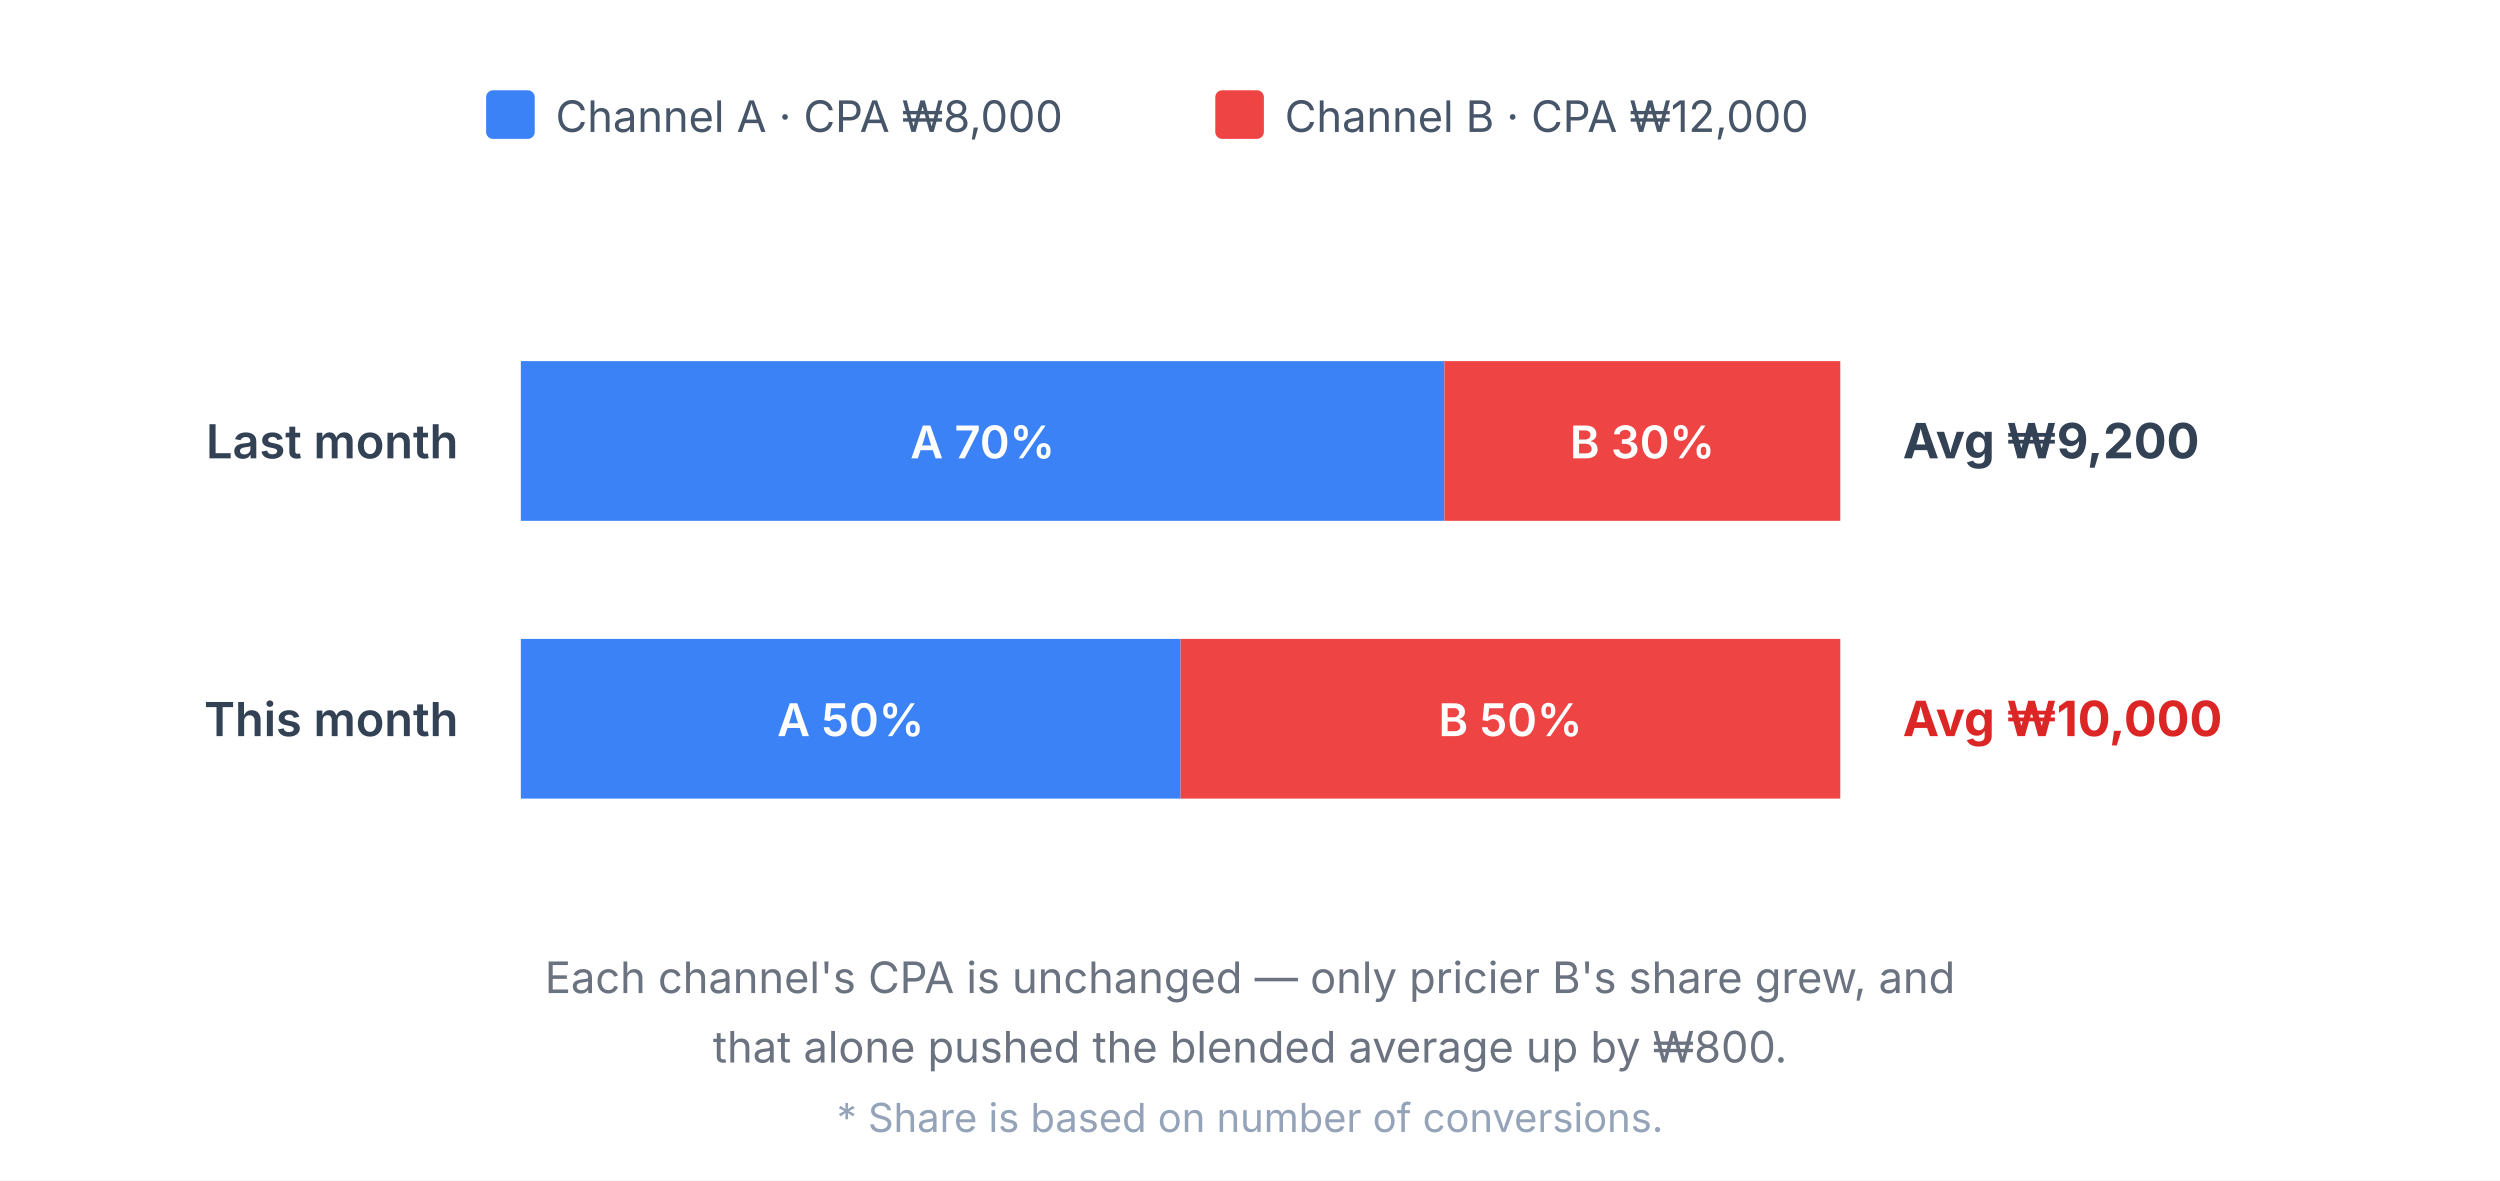
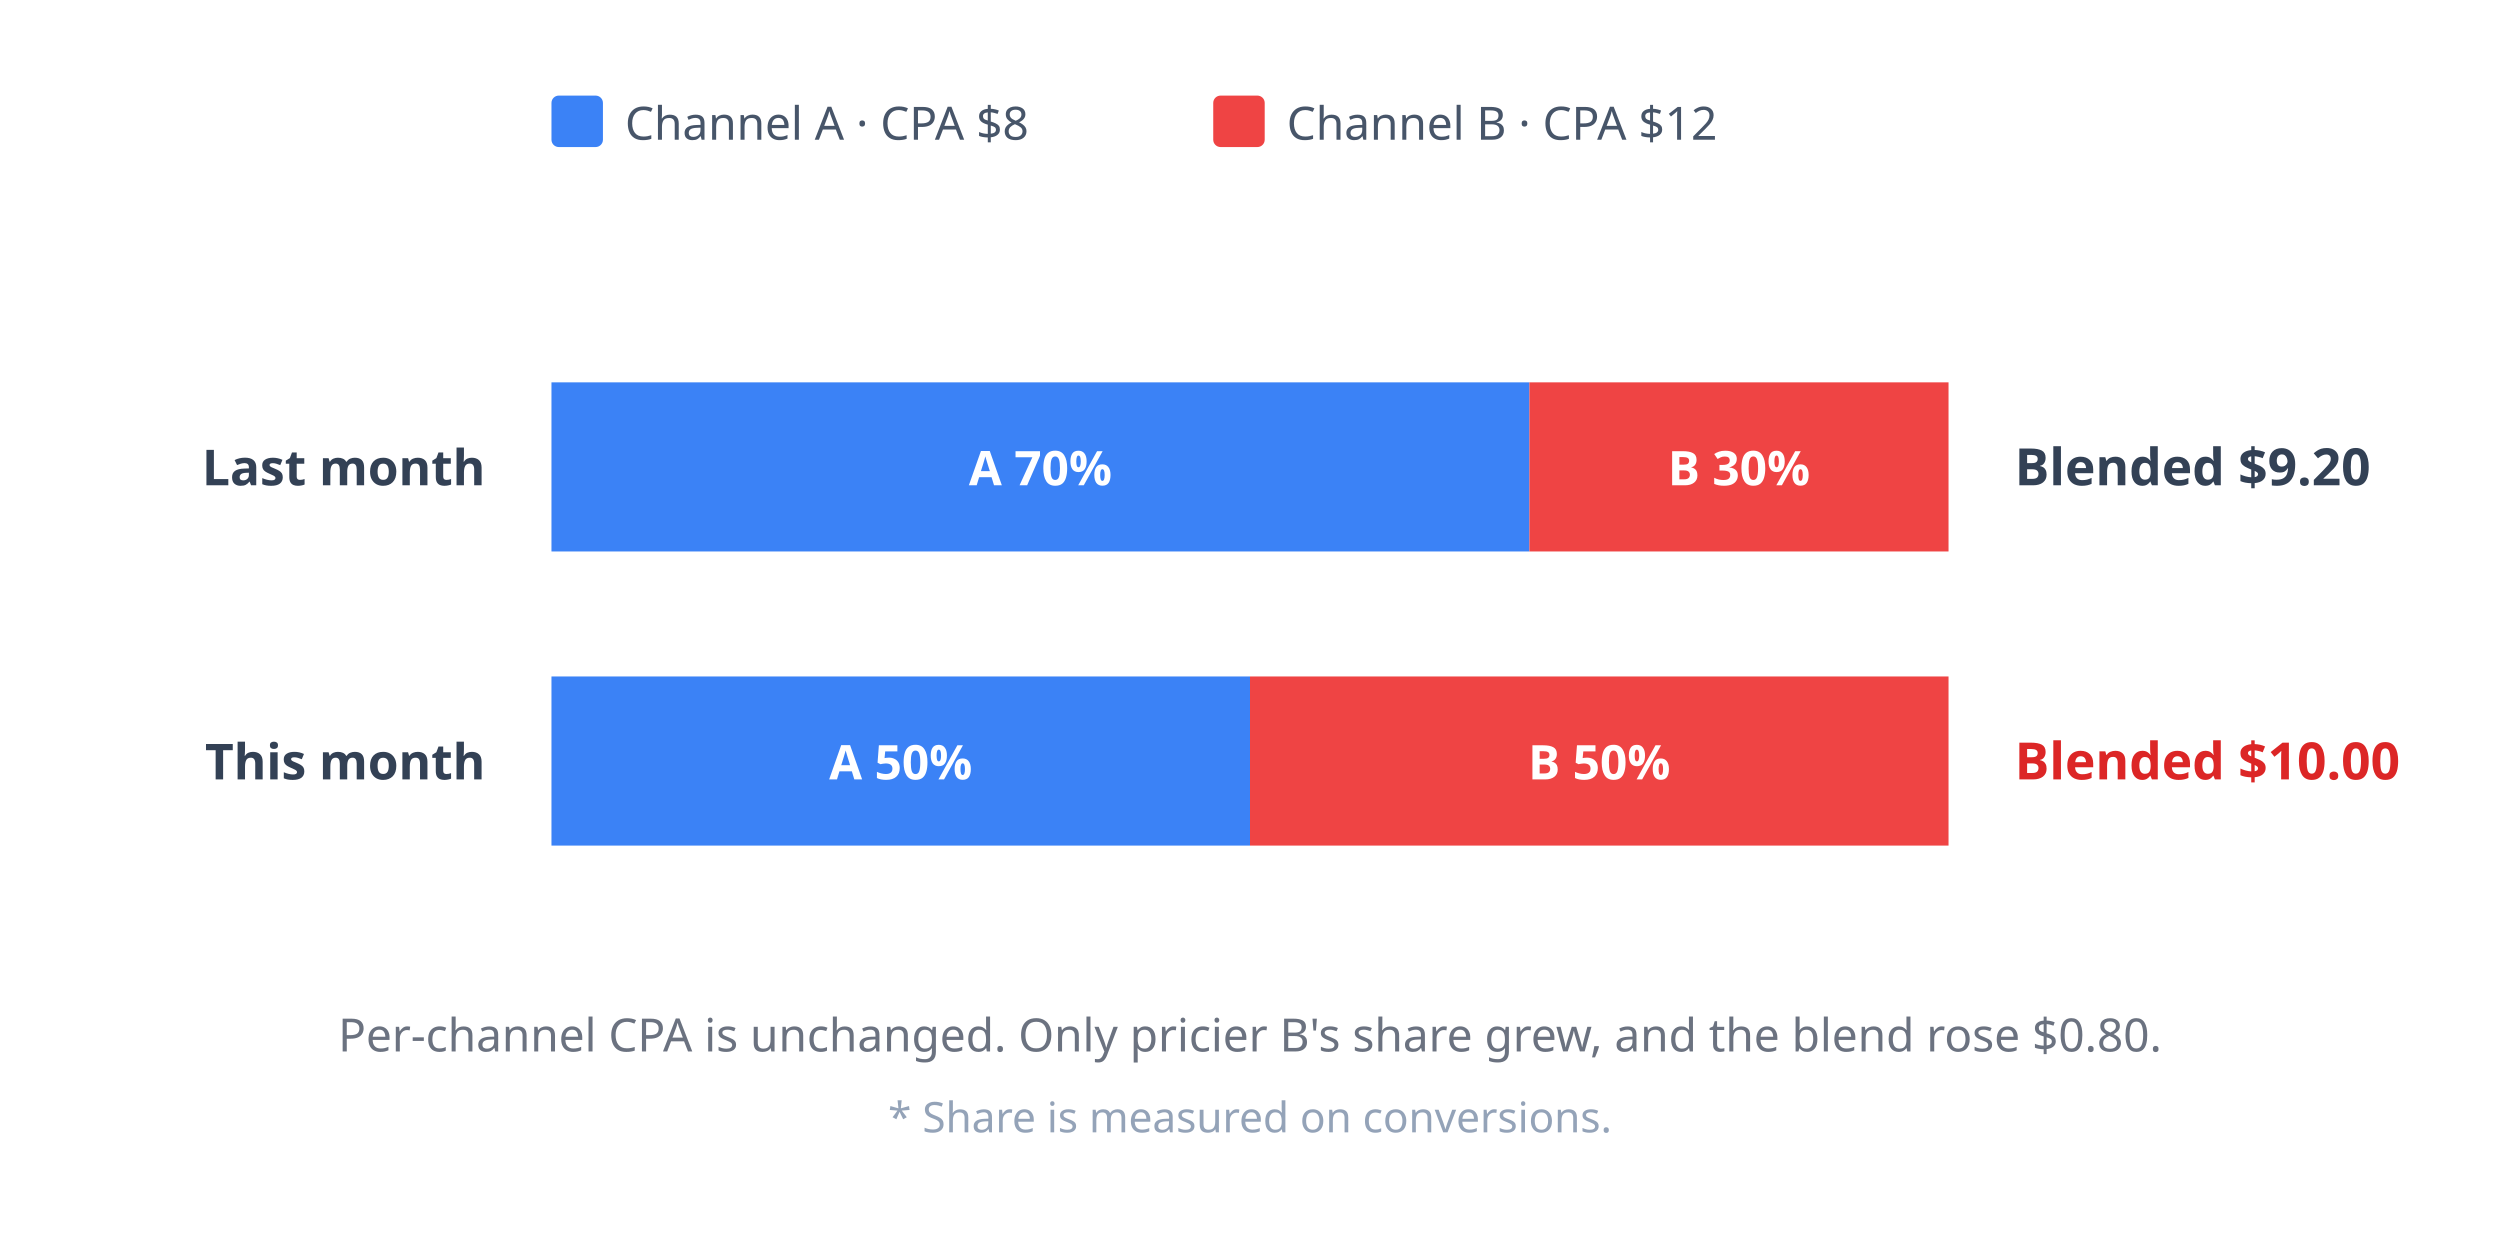
- <svg xmlns="http://www.w3.org/2000/svg" viewBox="0 0 720 340" font-family="'Inter','Helvetica Neue',Arial,sans-serif">
-   <rect x="0" y="0" width="720" height="340" fill="#ffffff" />
-   <rect x="140" y="26" width="14" height="14" rx="2" fill="#3B82F6" />
-   <text x="160" y="38" fill="#475569" font-size="12.5">Channel A · CPA ₩8,000</text>
-   <rect x="350" y="26" width="14" height="14" rx="2" fill="#EF4444" />
-   <text x="370" y="38" fill="#475569" font-size="12.5">Channel B · CPA ₩12,000</text>
+ <svg xmlns="http://www.w3.org/2000/svg" viewBox="0 0 680 340" font-family="sans-serif">
+   <rect x="0" y="0" width="680" height="340" fill="#ffffff" />
+   <rect x="150" y="26" width="14" height="14" rx="2" fill="#3B82F6" />
+   <text x="170" y="38" fill="#475569" font-size="12.5">Channel A · CPA $8</text>
+   <rect x="330" y="26" width="14" height="14" rx="2" fill="#EF4444" />
+   <text x="350" y="38" fill="#475569" font-size="12.5">Channel B · CPA $12</text>
  <text x="132" y="132" fill="#334155" font-size="13.5" font-weight="600" text-anchor="end">Last month</text>
  <rect x="150" y="104" width="266" height="46" fill="#3B82F6" />
  <rect x="416" y="104" width="114" height="46" fill="#EF4444" />
  <text x="283" y="132" fill="#ffffff" font-size="13" font-weight="600" text-anchor="middle">A 70%</text>
  <text x="473" y="132" fill="#ffffff" font-size="13" font-weight="600" text-anchor="middle">B 30%</text>
-   <text x="548" y="132" fill="#334155" font-size="14" font-weight="700" text-anchor="start">Avg ₩9,200</text>
+   <text x="548" y="132" fill="#334155" font-size="14" font-weight="700" text-anchor="start">Blended $9.20</text>
  <text x="132" y="212" fill="#334155" font-size="13.5" font-weight="600" text-anchor="end">This month</text>
  <rect x="150" y="184" width="190" height="46" fill="#3B82F6" />
  <rect x="340" y="184" width="190" height="46" fill="#EF4444" />
  <text x="245" y="212" fill="#ffffff" font-size="13" font-weight="600" text-anchor="middle">A 50%</text>
  <text x="435" y="212" fill="#ffffff" font-size="13" font-weight="600" text-anchor="middle">B 50%</text>
-   <text x="548" y="212" fill="#DC2626" font-size="14" font-weight="700" text-anchor="start">Avg ₩10,000</text>
-   <text x="360" y="286" fill="#6B7280" font-size="12.5" text-anchor="middle">Each channel's CPA is unchanged — only pricier B's share grew, and</text>
-   <text x="360" y="306" fill="#6B7280" font-size="12.5" text-anchor="middle">that alone pushed the blended average up by ₩800.</text>
-   <text x="360" y="326" fill="#94A3B8" font-size="11.5" text-anchor="middle">* Share is based on number of conversions.</text>
+   <text x="548" y="212" fill="#DC2626" font-size="14" font-weight="700" text-anchor="start">Blended $10.00</text>
+   <text x="340" y="286" fill="#6B7280" font-size="12.5" text-anchor="middle">Per-channel CPA is unchanged. Only pricier B's share grew, and the blend rose $0.80.</text>
+   <text x="340" y="308" fill="#94A3B8" font-size="11.5" text-anchor="middle">* Share is measured on conversions.</text>
</svg>
